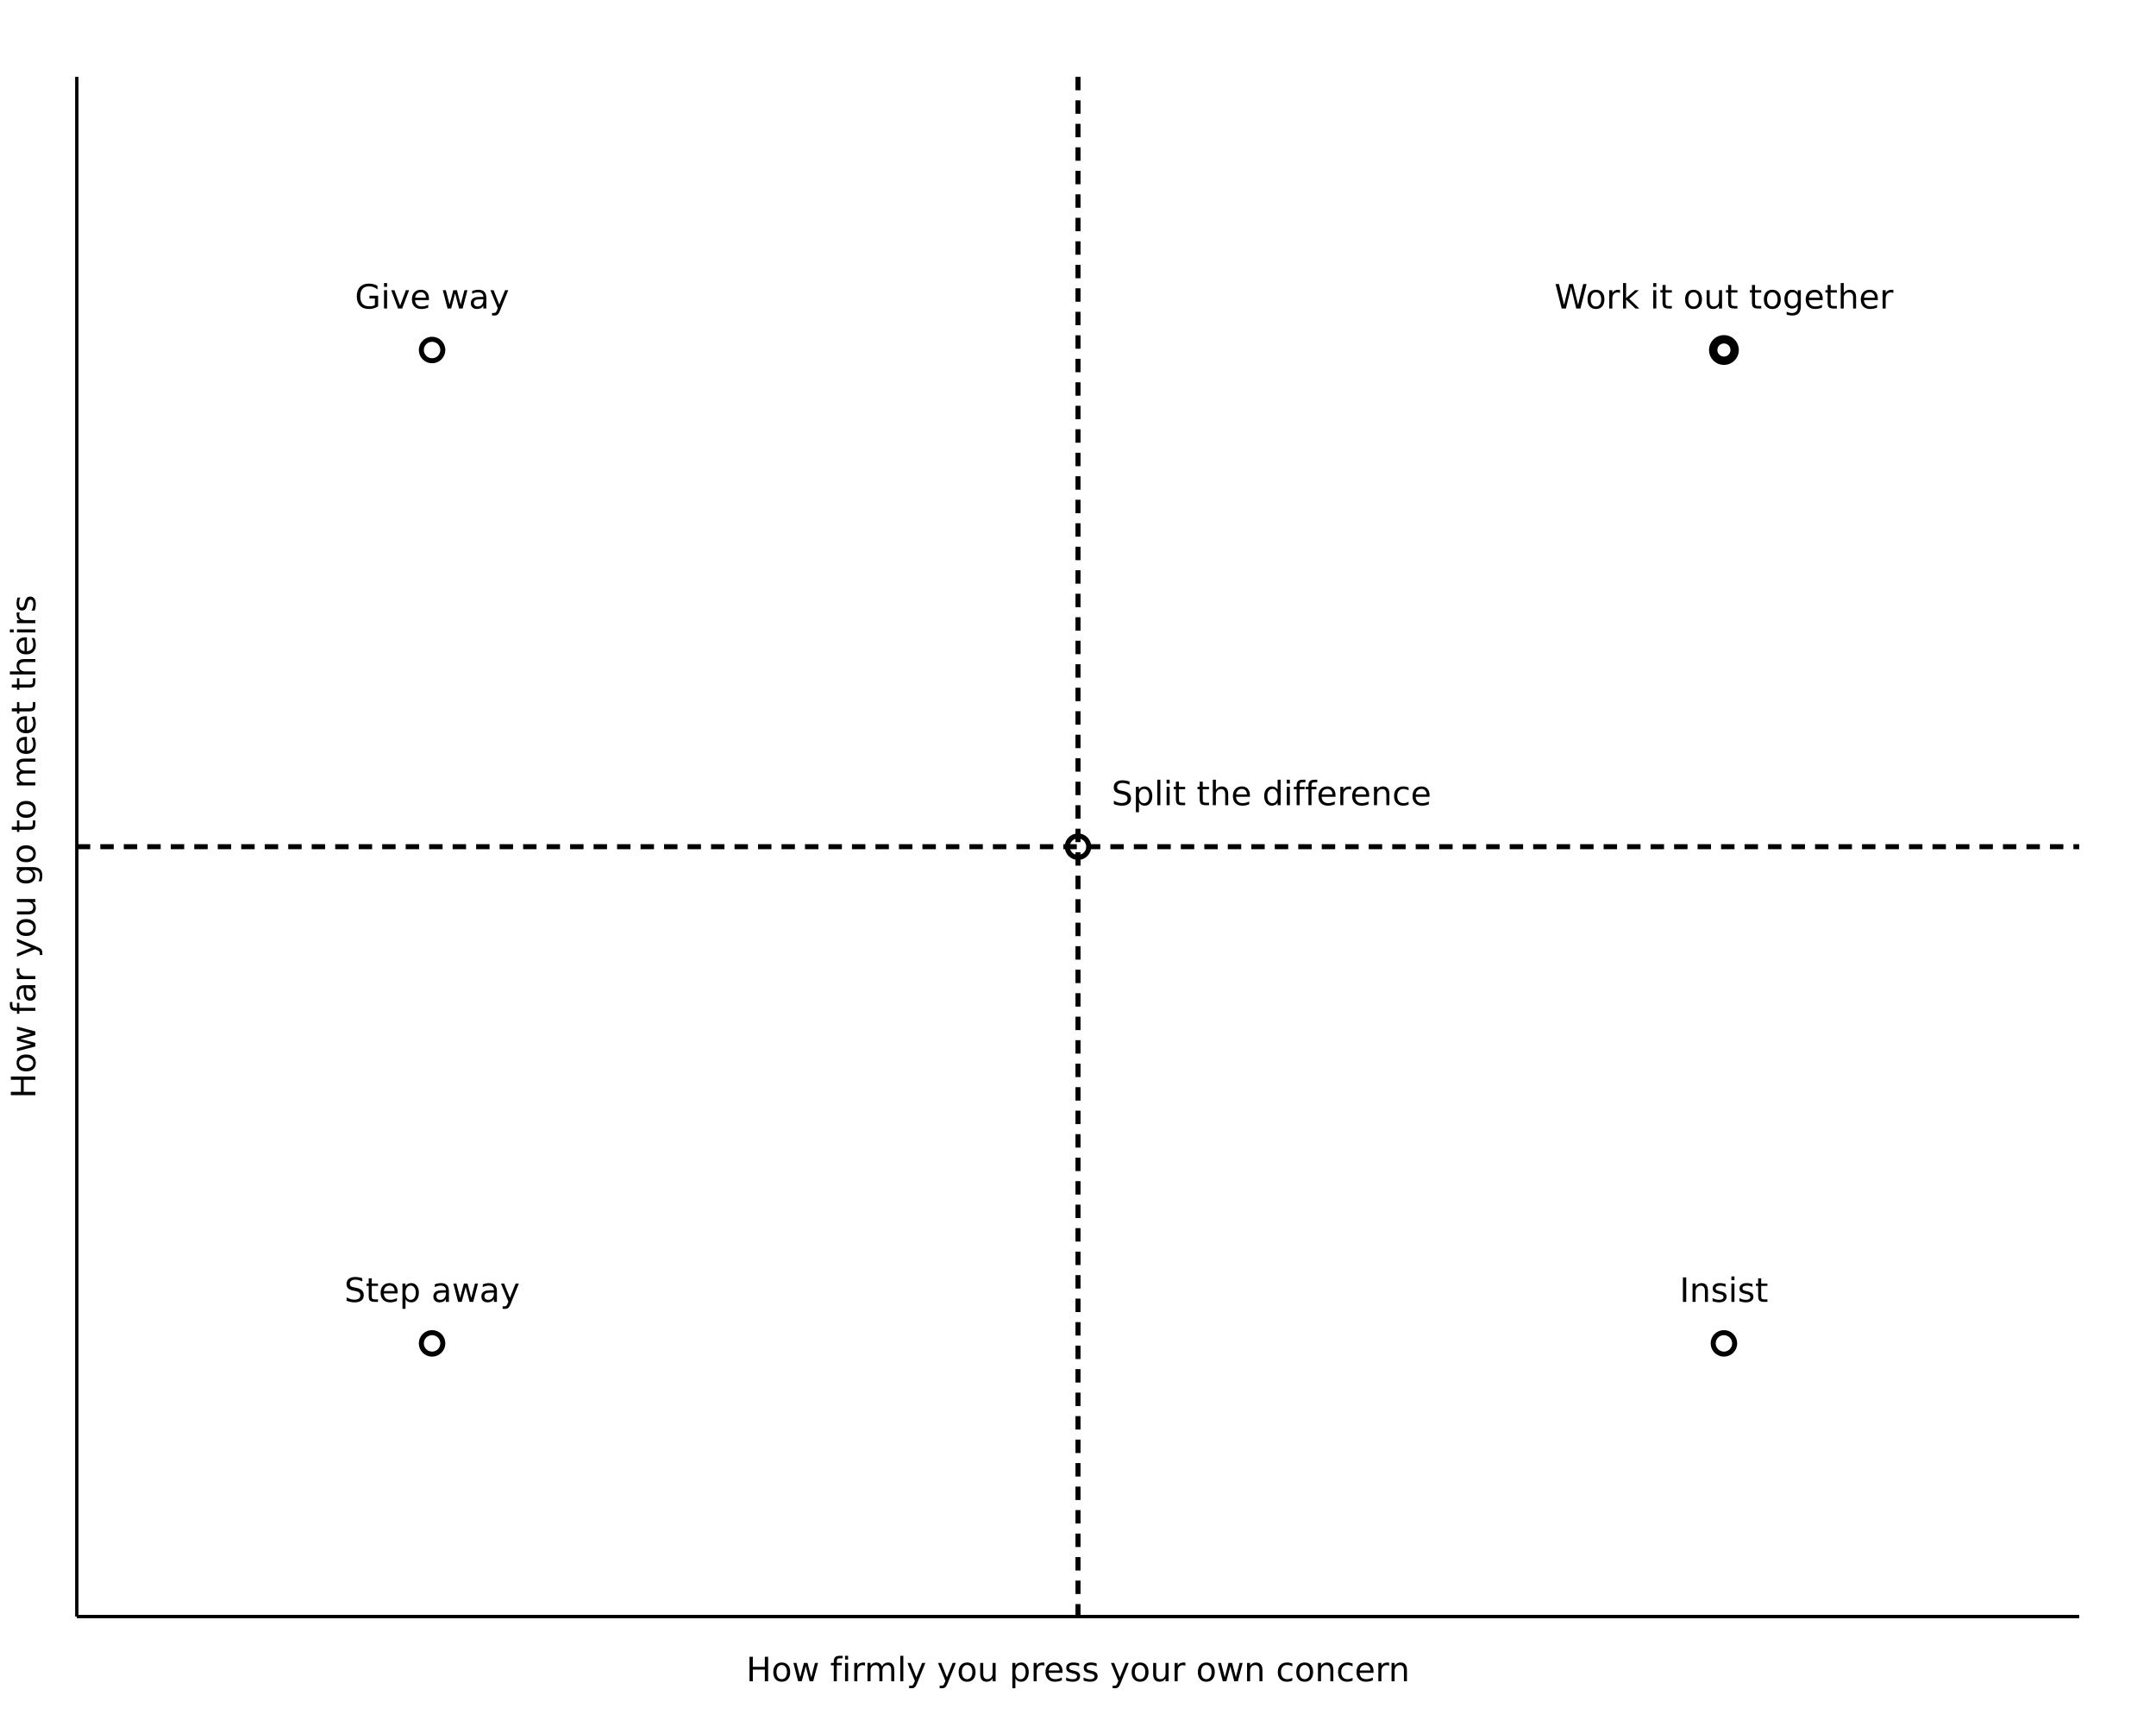
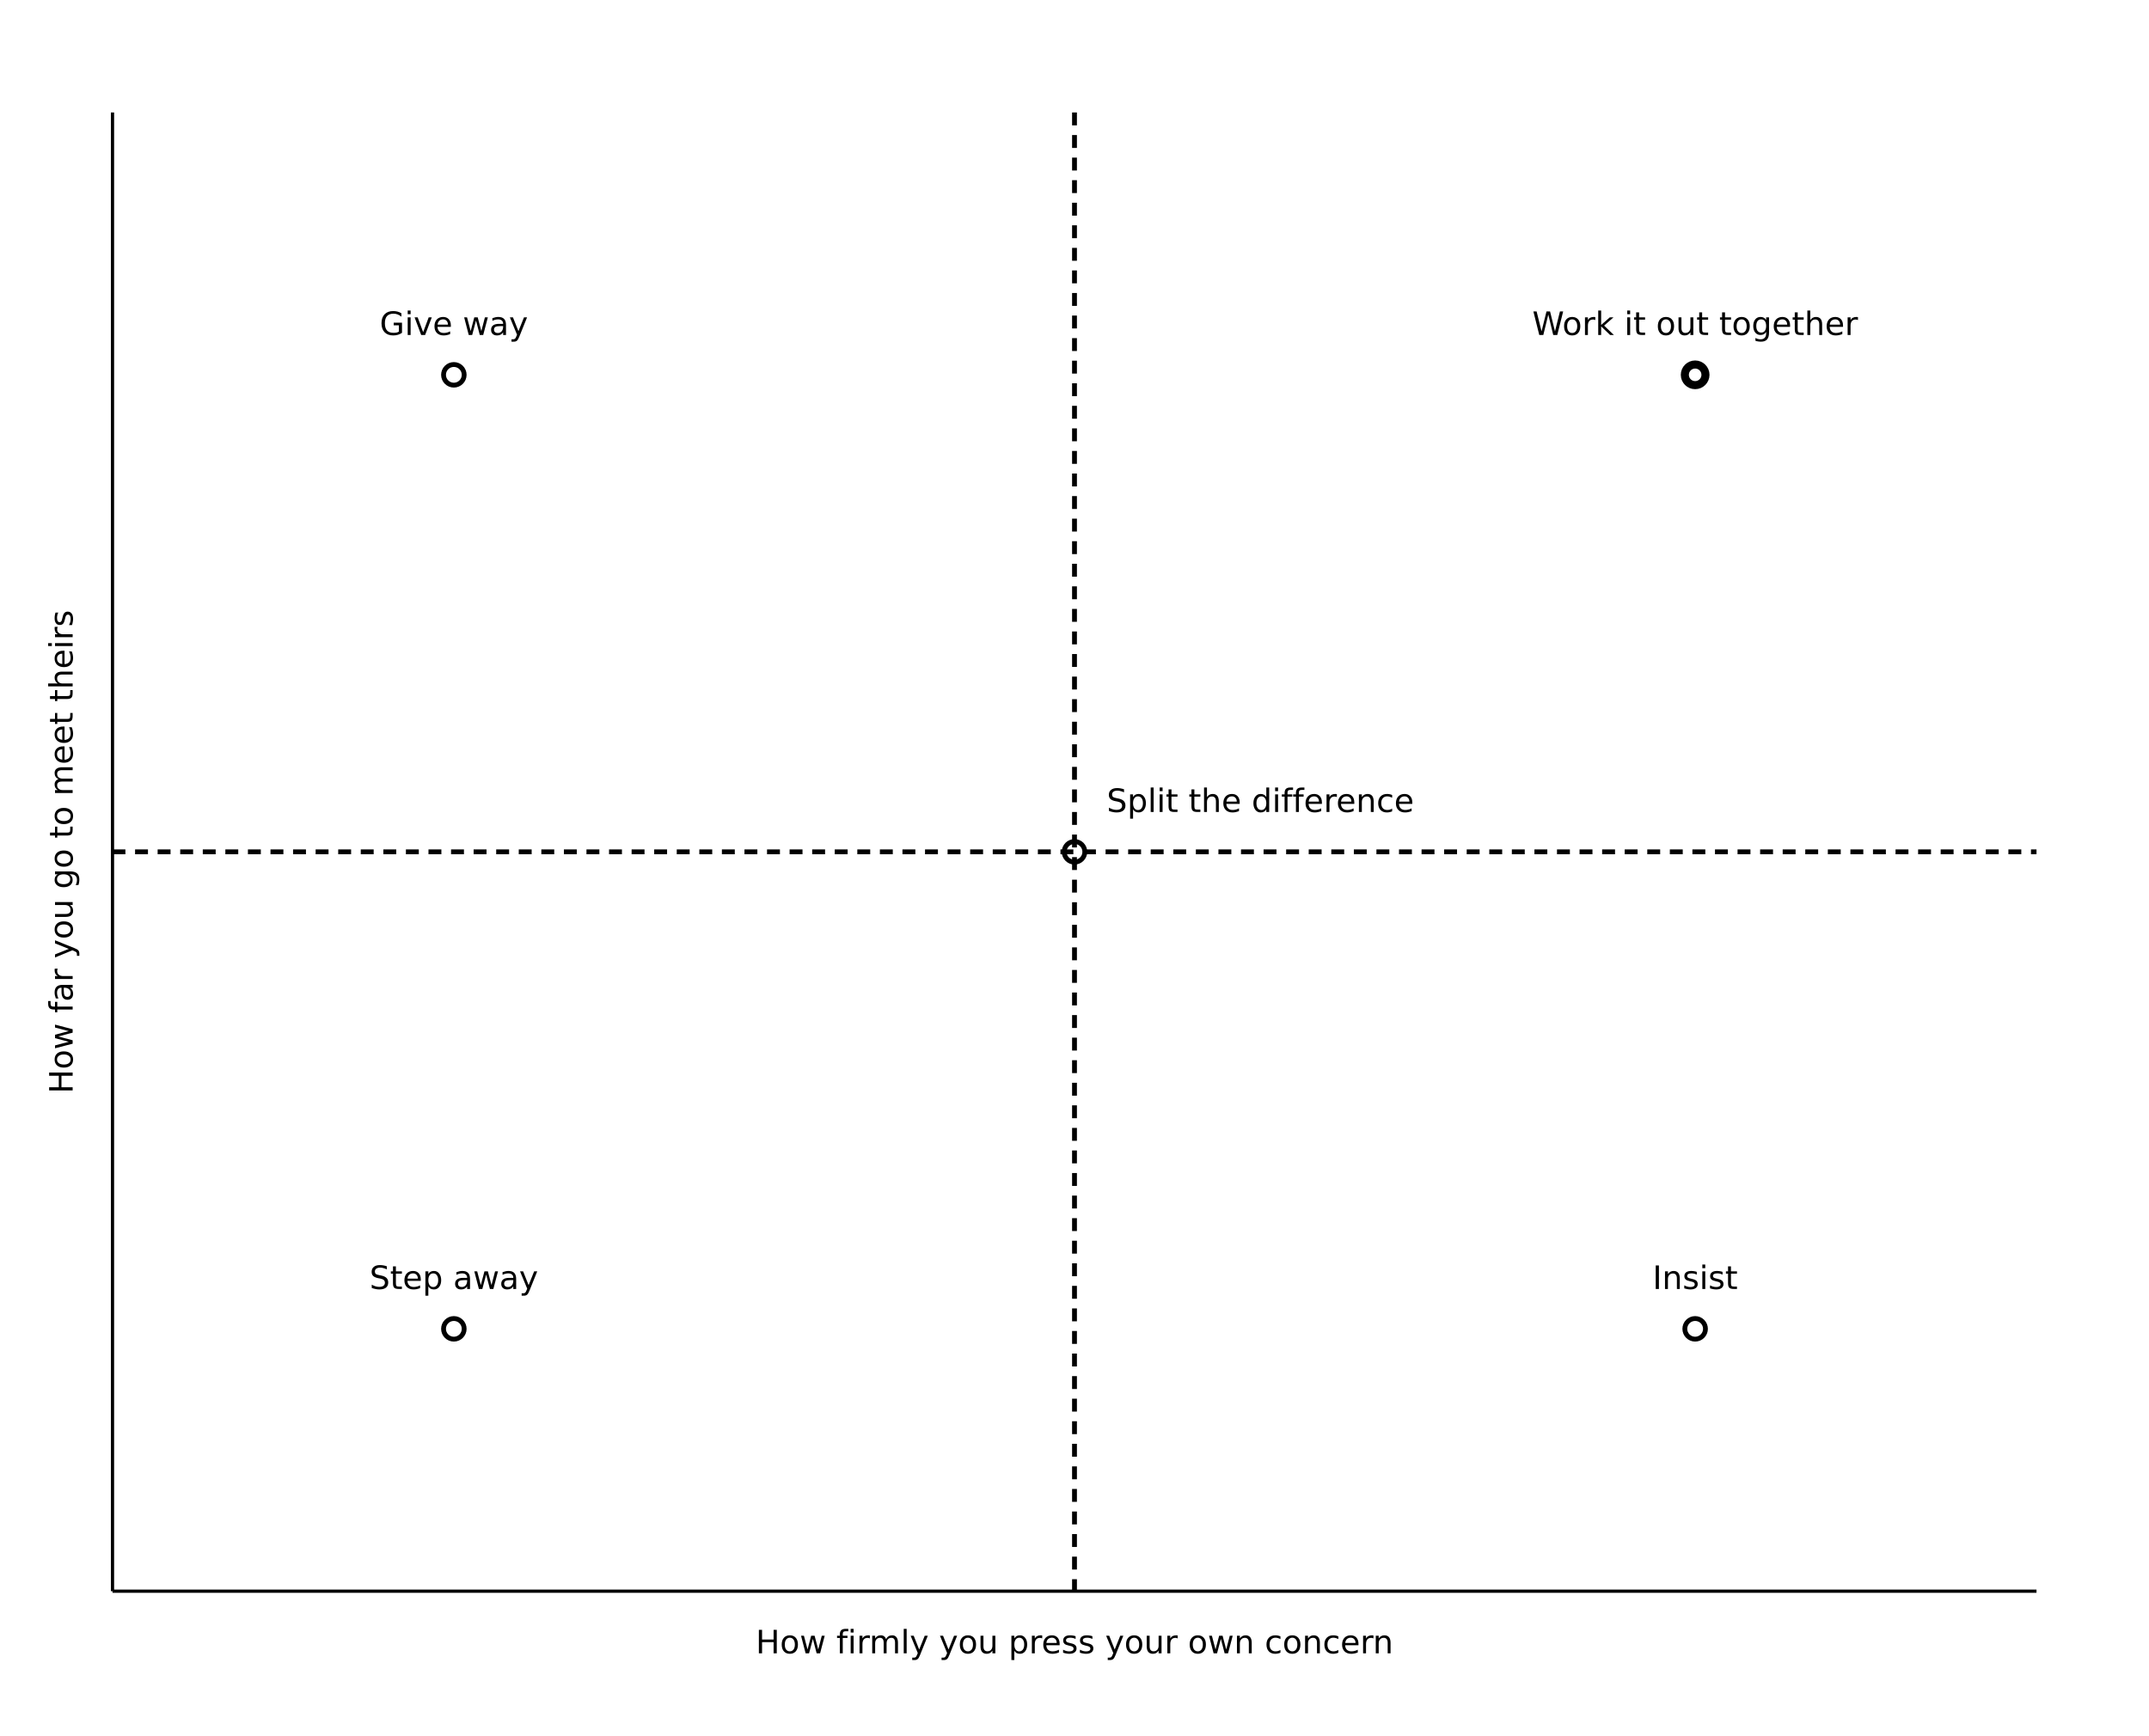
- <svg xmlns="http://www.w3.org/2000/svg" viewBox="-1.25 -1.25 642.5 514.5" role="img" aria-labelledby="ds572e40f5a2-title ds572e40f5a2-desc">
-   <path d="M 21.641 21.641 L 21.641 480.359" fill="none" stroke="currentColor" stroke-width="1" />
-   <path d="M 21.641 480.359 L 618.359 480.359" fill="none" stroke="currentColor" stroke-width="1" />
-   <path d="M 21.641 251 L 618.359 251" fill="none" stroke="currentColor" stroke-width="1.5" stroke-dasharray="4 3" />
-   <path d="M 320 21.641 L 320 480.359" fill="none" stroke="currentColor" stroke-width="1.5" stroke-dasharray="4 3" />
-   <text x="320" y="499.642" font-family="'DejaVu Sans', sans-serif" font-size="10" fill="currentColor" text-anchor="middle">How firmly you press your own concern</text>
-   <text x="9.282" y="251" font-family="'DejaVu Sans', sans-serif" font-size="10" fill="currentColor" text-anchor="middle" transform="rotate(-90 9.282 251)">How far you go to meet theirs</text>
-   <ellipse cx="127.51" cy="103.026" rx="3.2" ry="3.2" fill="none" stroke="currentColor" stroke-width="1.5" />
-   <text x="127.51" y="90.668" font-family="'DejaVu Sans', sans-serif" font-size="10" fill="currentColor" text-anchor="middle">Give way</text>
-   <ellipse cx="512.49" cy="103.026" rx="3.2" ry="3.2" fill="none" stroke="currentColor" stroke-width="2.5" />
-   <text x="512.49" y="90.668" font-family="'DejaVu Sans', sans-serif" font-size="10" fill="currentColor" text-anchor="middle">Work it out together</text>
-   <ellipse cx="320" cy="251" rx="3.2" ry="3.2" fill="none" stroke="currentColor" stroke-width="1.5" />
-   <text x="330" y="238.642" font-family="'DejaVu Sans', sans-serif" font-size="10" fill="currentColor">Split the difference</text>
-   <ellipse cx="127.51" cy="398.974" rx="3.2" ry="3.2" fill="none" stroke="currentColor" stroke-width="1.5" />
-   <text x="127.51" y="386.615" font-family="'DejaVu Sans', sans-serif" font-size="10" fill="currentColor" text-anchor="middle">Step away</text>
-   <ellipse cx="512.49" cy="398.974" rx="3.2" ry="3.2" fill="none" stroke="currentColor" stroke-width="1.5" />
-   <text x="512.49" y="386.615" font-family="'DejaVu Sans', sans-serif" font-size="10" fill="currentColor" text-anchor="middle">Insist</text>
+ <svg xmlns="http://www.w3.org/2000/svg" viewBox="-1.25 -1.25 666.5 538.5" role="img" aria-labelledby="dsa2a17f6761-title dsa2a17f6761-desc">
+   <path d="M 33.641 33.641 L 33.641 492.359" fill="none" stroke="currentColor" stroke-width="1" />
+   <path d="M 33.641 492.359 L 630.359 492.359" fill="none" stroke="currentColor" stroke-width="1" />
+   <path d="M 33.641 263 L 630.359 263" fill="none" stroke="currentColor" stroke-width="1.5" stroke-dasharray="4 3" />
+   <path d="M 332 33.641 L 332 492.359" fill="none" stroke="currentColor" stroke-width="1.5" stroke-dasharray="4 3" />
+   <text x="332" y="511.642" font-family="'DejaVu Sans', sans-serif" font-size="10" fill="currentColor" text-anchor="middle">How firmly you press your own concern</text>
+   <text x="21.282" y="263" font-family="'DejaVu Sans', sans-serif" font-size="10" fill="currentColor" text-anchor="middle" transform="rotate(-90 21.282 263)">How far you go to meet theirs</text>
+   <ellipse cx="139.51" cy="115.026" rx="3.2" ry="3.2" fill="none" stroke="currentColor" stroke-width="1.5" />
+   <text x="139.51" y="102.668" font-family="'DejaVu Sans', sans-serif" font-size="10" fill="currentColor" text-anchor="middle">Give way</text>
+   <ellipse cx="524.49" cy="115.026" rx="3.2" ry="3.2" fill="none" stroke="currentColor" stroke-width="2.5" />
+   <text x="524.49" y="102.668" font-family="'DejaVu Sans', sans-serif" font-size="10" fill="currentColor" text-anchor="middle">Work it out together</text>
+   <ellipse cx="332" cy="263" rx="3.2" ry="3.2" fill="none" stroke="currentColor" stroke-width="1.5" />
+   <text x="342" y="250.642" font-family="'DejaVu Sans', sans-serif" font-size="10" fill="currentColor">Split the difference</text>
+   <ellipse cx="139.51" cy="410.974" rx="3.2" ry="3.2" fill="none" stroke="currentColor" stroke-width="1.5" />
+   <text x="139.51" y="398.615" font-family="'DejaVu Sans', sans-serif" font-size="10" fill="currentColor" text-anchor="middle">Step away</text>
+   <ellipse cx="524.49" cy="410.974" rx="3.2" ry="3.2" fill="none" stroke="currentColor" stroke-width="1.5" />
+   <text x="524.49" y="398.615" font-family="'DejaVu Sans', sans-serif" font-size="10" fill="currentColor" text-anchor="middle">Insist</text>
</svg>
